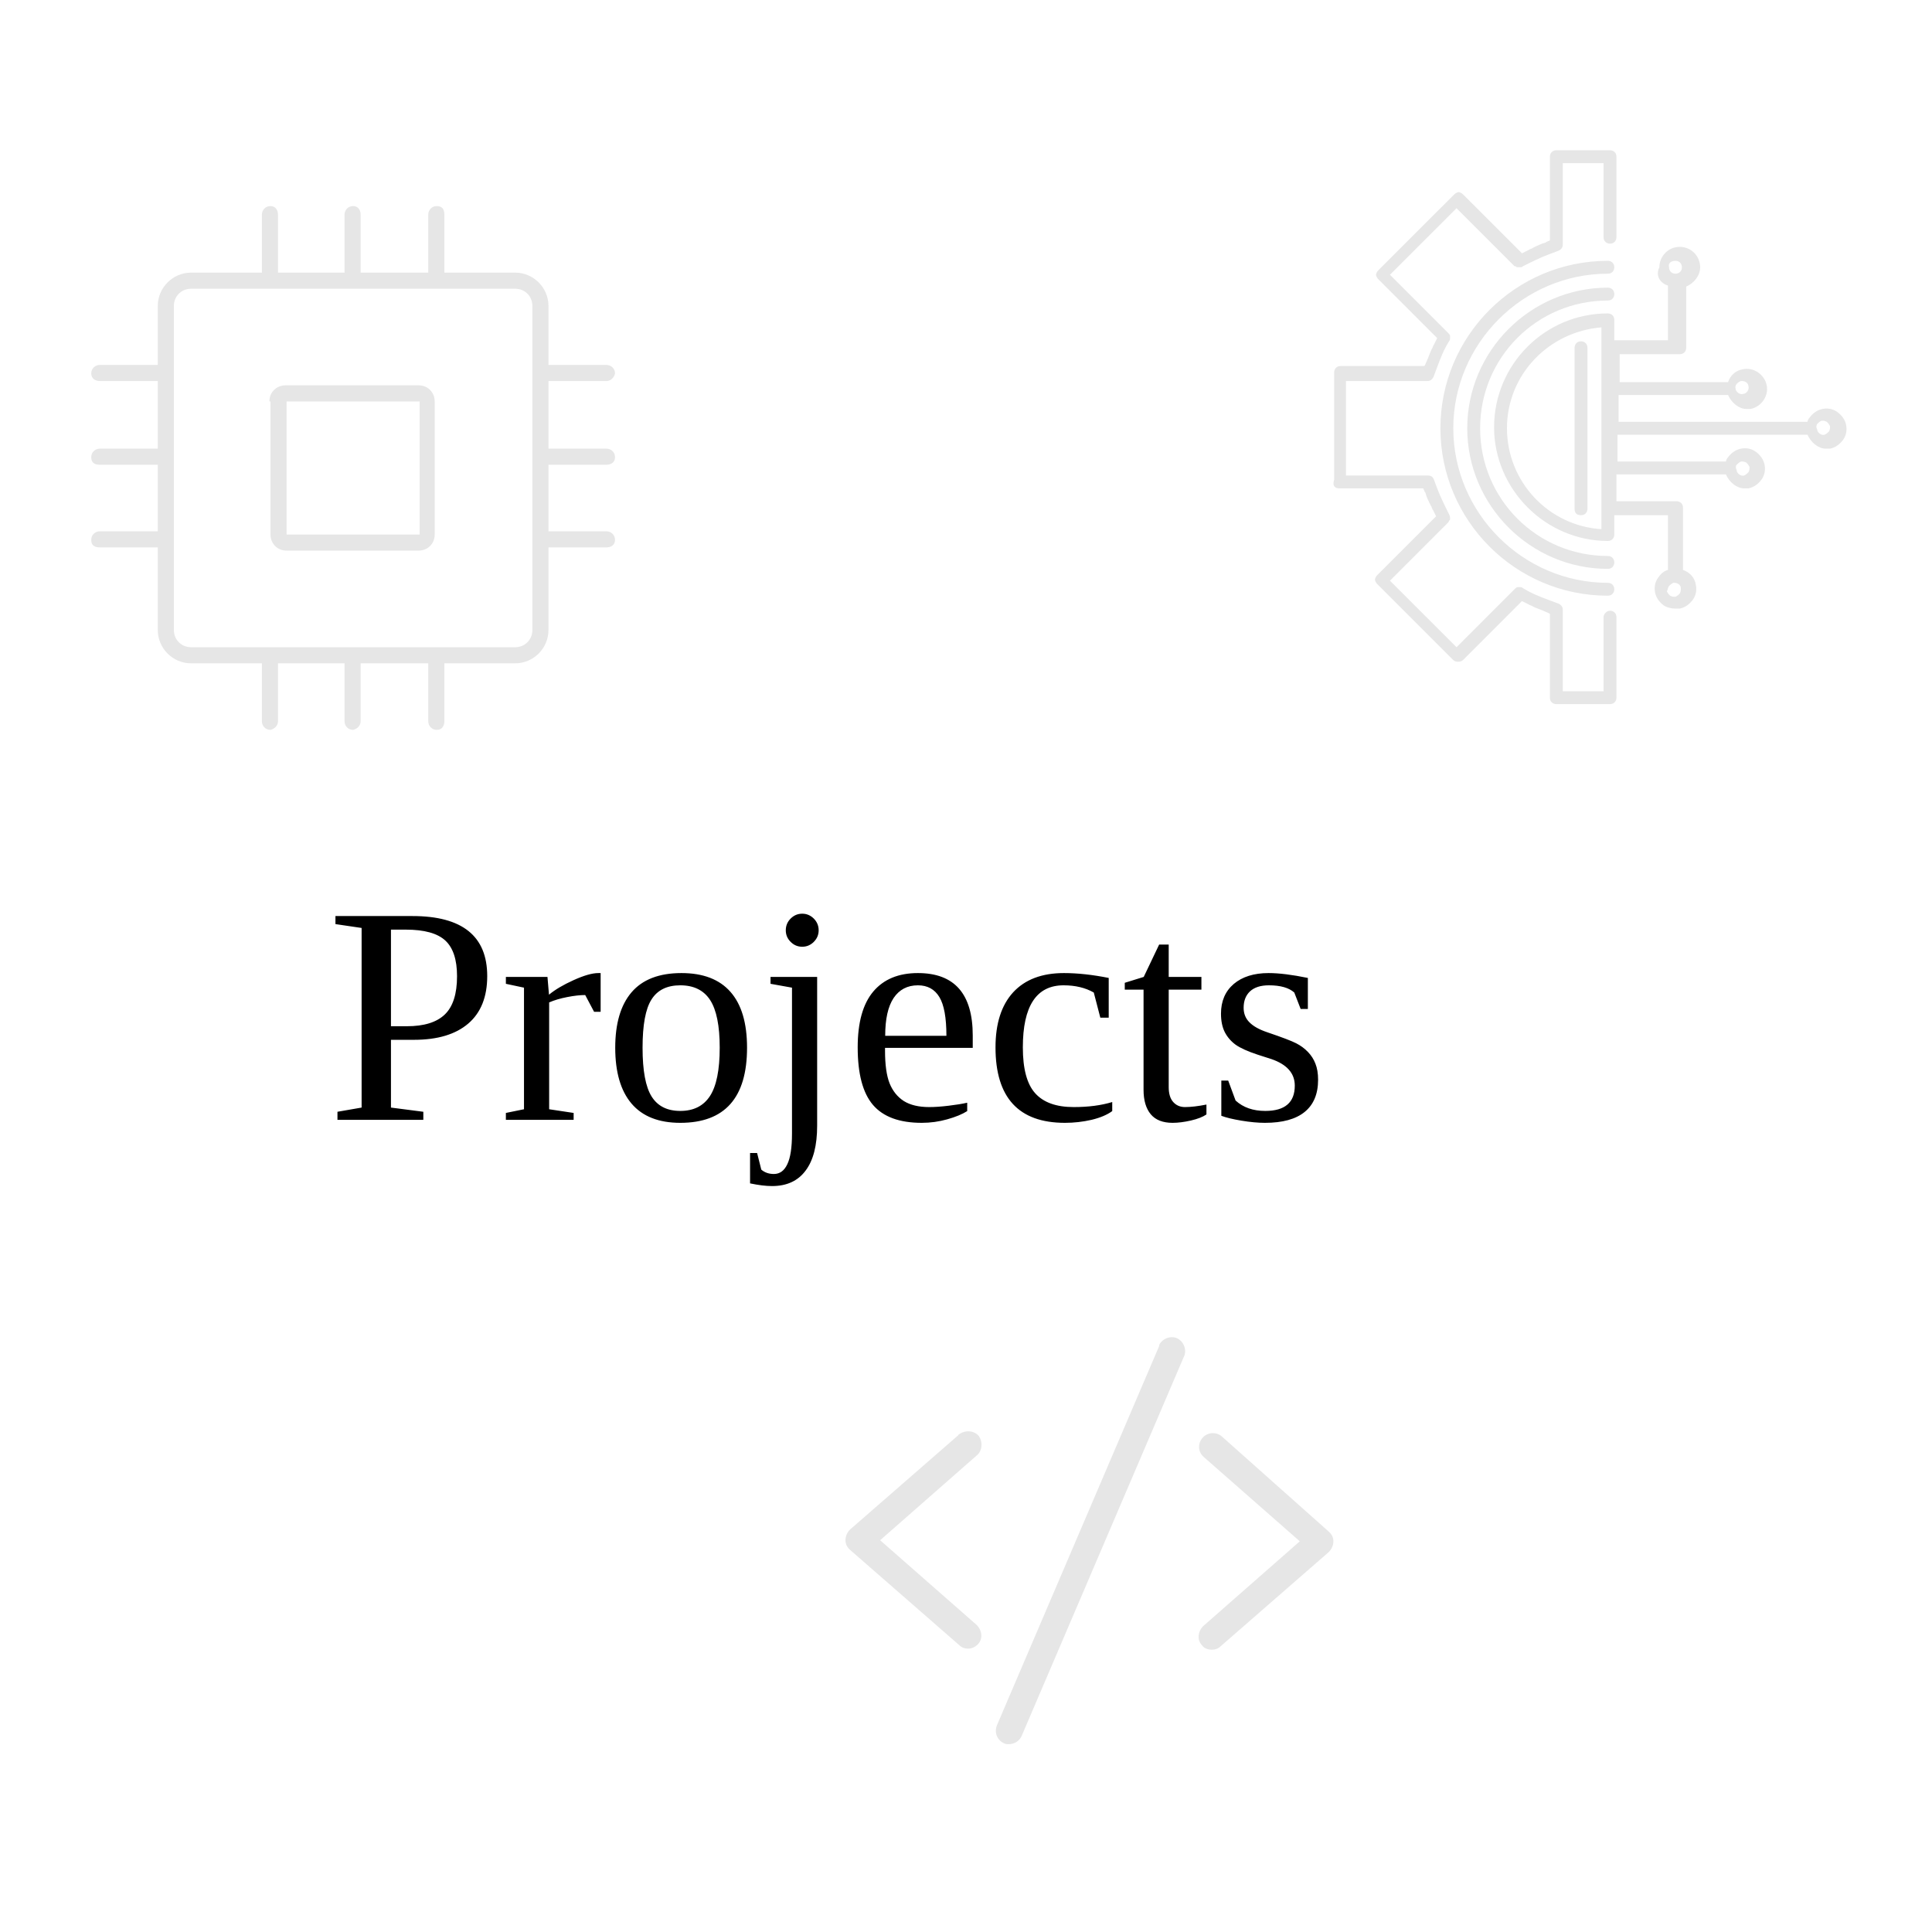
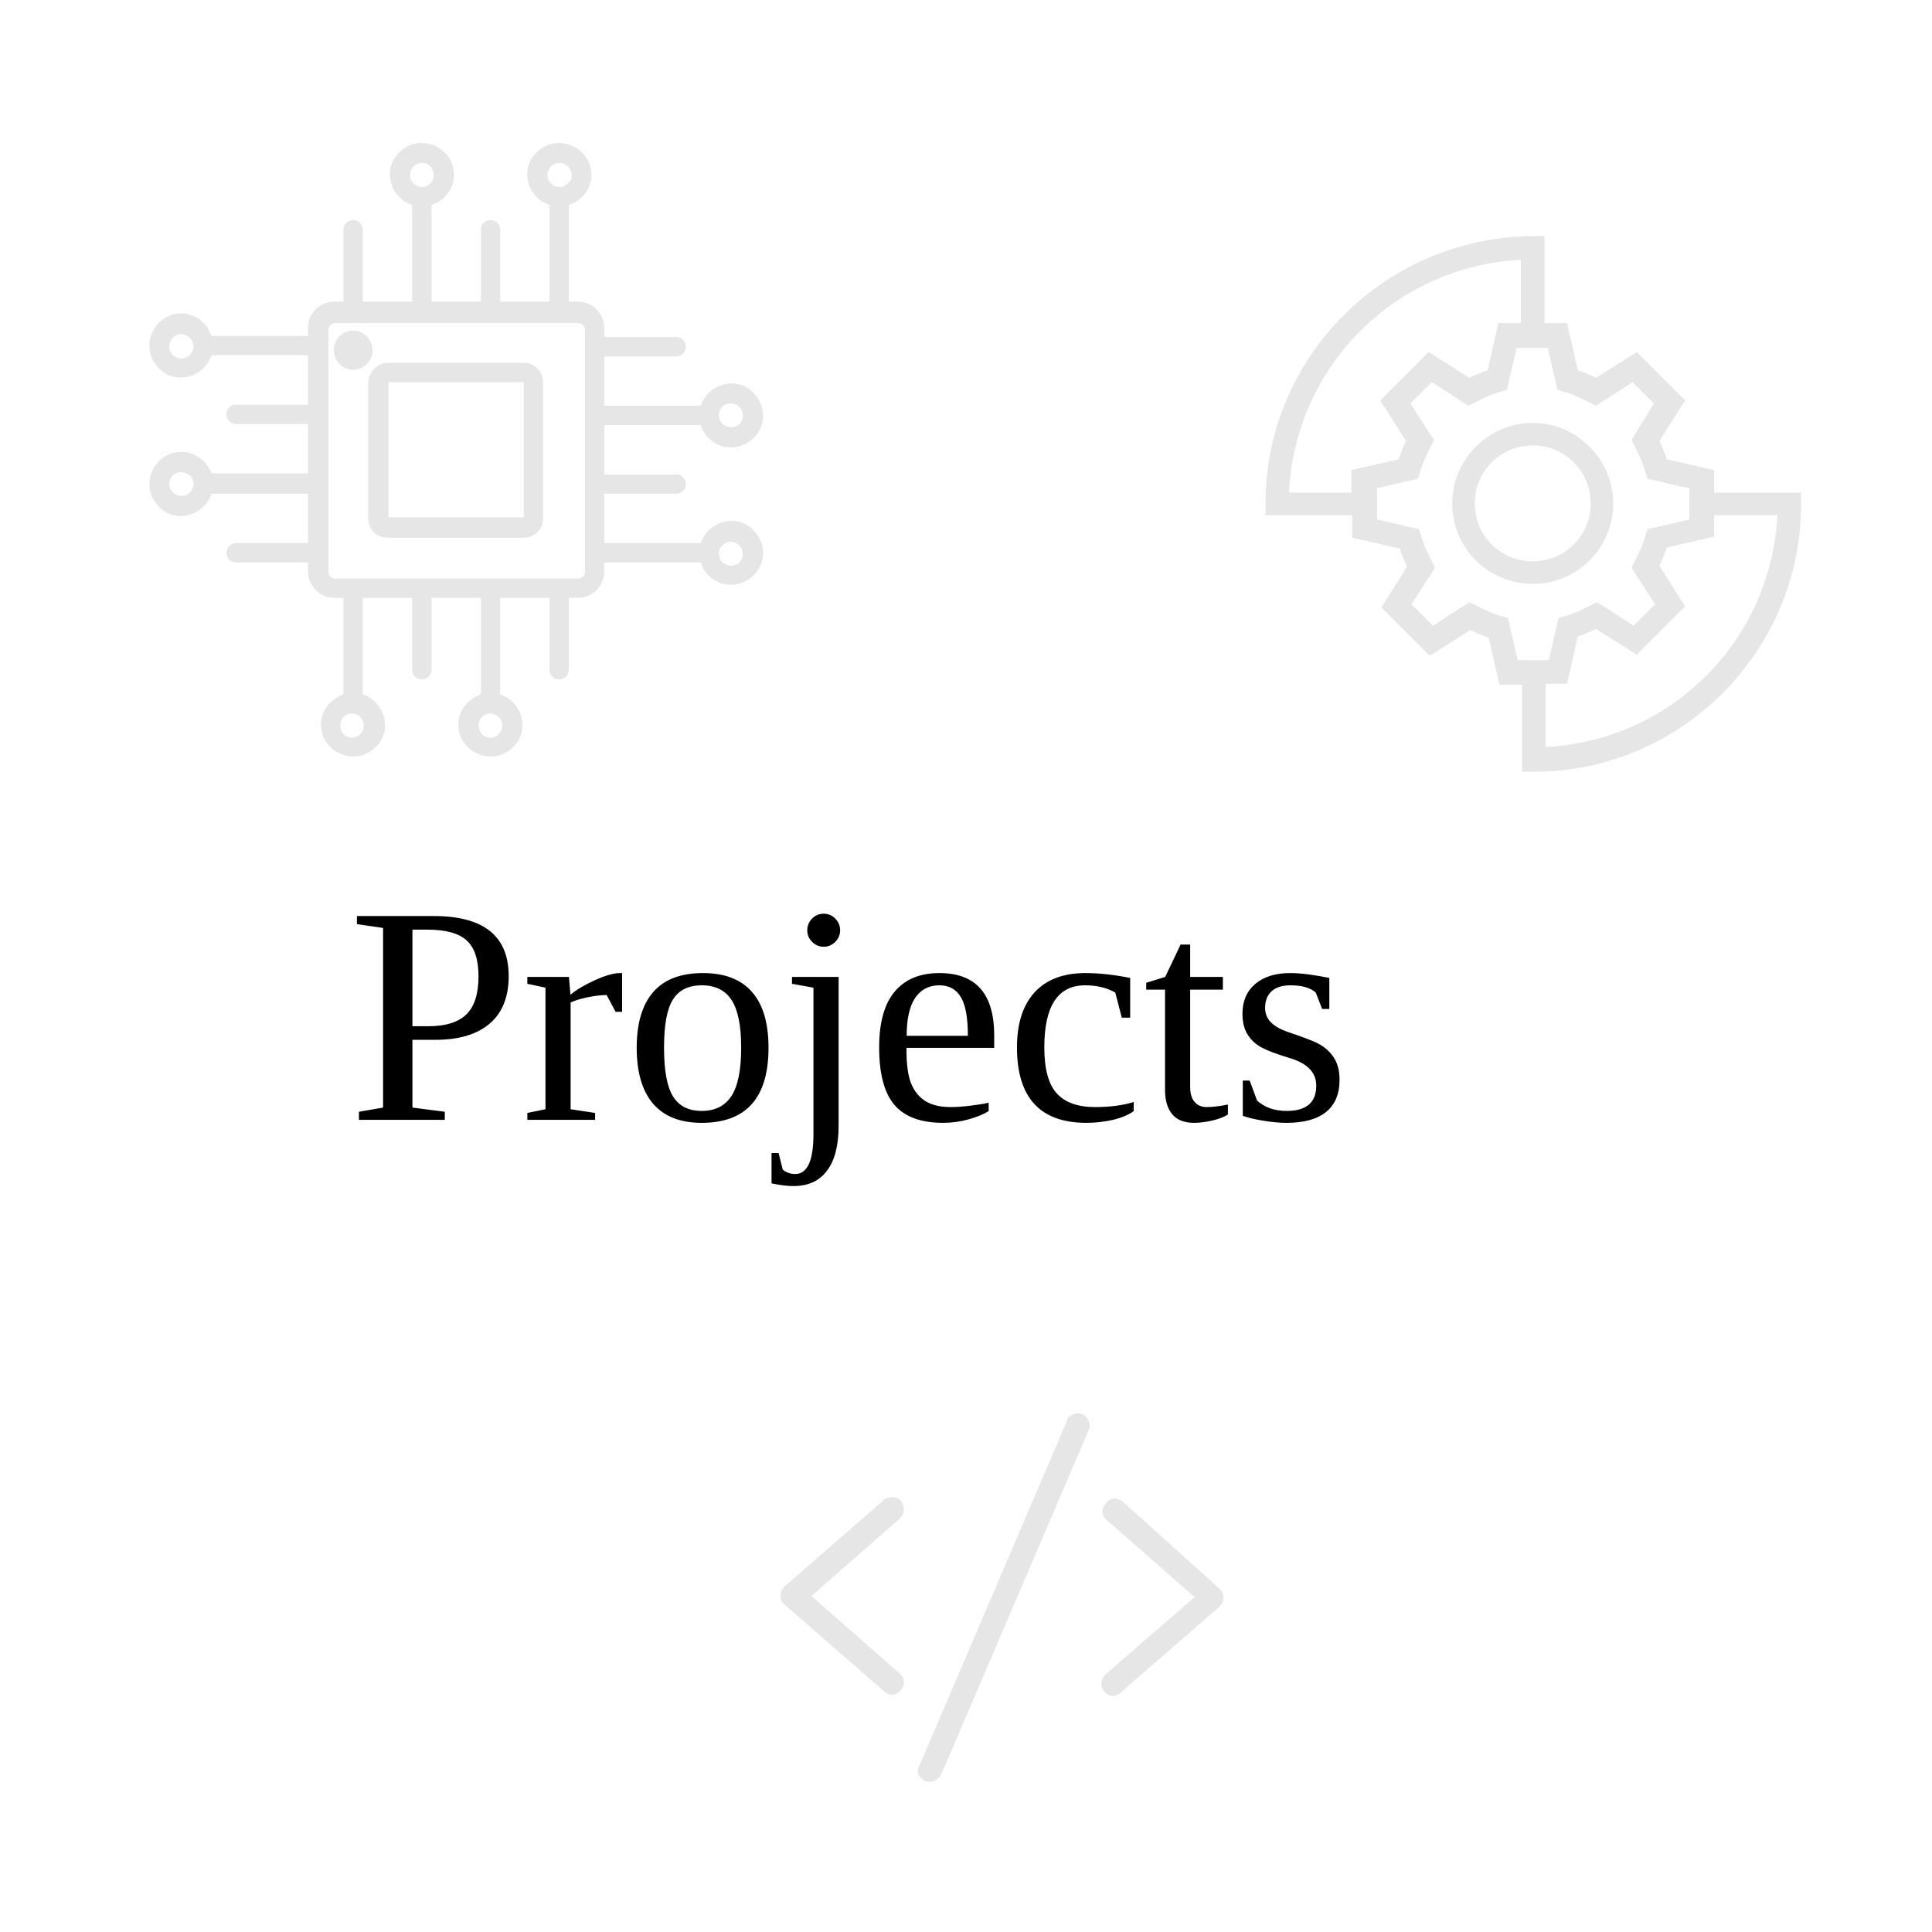
<svg xmlns="http://www.w3.org/2000/svg" version="1.1" id="project-main-icon" x="0px" y="0px" viewBox="0 0 180 180" style="width: 100%; height: 100%">
-   <text transform="matrix(1 0 0 1 30.4249 104.3306)" style="font-size:29px;">Projects
-     </text>
-   <path class="projects-icon one" style="fill:#E6E6E6;" d="M124.8,45.5h7.8c0.1,0.2,0.1,0.3,0.2,0.4c0.1,0.4,0.3,0.8,0.5,1.2c0.1,0.1,0.1,0.3,0.2,0.4  c0.1,0.2,0.2,0.4,0.3,0.6l-5.5,5.5c-0.1,0.1-0.2,0.3-0.2,0.4s0.1,0.3,0.2,0.4l7.1,7.1c0.2,0.2,0.7,0.2,0.9,0l5.5-5.5  c0.2,0.1,0.4,0.2,0.6,0.3c0.1,0.1,0.3,0.1,0.4,0.2c0.4,0.2,0.8,0.3,1.2,0.5c0.2,0.1,0.3,0.1,0.4,0.2v7.8c0,0.4,0.3,0.6,0.6,0.6h5  c0.4,0,0.6-0.3,0.6-0.6v-7.5c0-0.4-0.3-0.6-0.6-0.6s-0.6,0.3-0.6,0.6v6.9h-3.8v-7.6c0-0.3-0.2-0.5-0.5-0.6c-0.3-0.1-0.5-0.2-0.8-0.3  c-0.8-0.3-1.6-0.6-2.4-1.1c-0.1-0.1-0.2-0.1-0.4-0.1c0,0,0,0-0.1,0c-0.1,0-0.2,0.1-0.3,0.2c0,0,0,0,0,0l-5.4,5.4l-6.2-6.2l5.4-5.4  c0,0,0,0,0,0c0.1-0.1,0.1-0.2,0.2-0.3c0,0,0,0,0-0.1c0-0.1,0-0.2-0.1-0.4c-0.4-0.8-0.8-1.6-1.1-2.4c-0.1-0.3-0.2-0.5-0.3-0.8  c-0.1-0.3-0.3-0.4-0.6-0.4h0h-7.6v-8.8h7.6c0.3,0,0.5-0.2,0.6-0.5c0.1-0.3,0.2-0.5,0.3-0.8c0.3-0.8,0.6-1.6,1.1-2.4  c0.1-0.1,0.1-0.2,0.1-0.4c0,0,0,0,0-0.1c0-0.1-0.1-0.2-0.2-0.3c0,0,0,0,0,0l-5.4-5.4l6.2-6.2l5.4,5.4c0,0,0,0,0.1,0  c0.1,0.1,0.1,0.1,0.2,0.1c0,0,0.1,0,0.1,0c0,0,0,0,0.1,0c0.1,0,0.2,0,0.3-0.1c0.8-0.4,1.6-0.8,2.4-1.1c0.3-0.1,0.5-0.2,0.8-0.3  c0.3-0.1,0.5-0.3,0.5-0.6v-7.6h3.8v6.9c0,0.4,0.3,0.6,0.6,0.6c0.4,0,0.6-0.3,0.6-0.6v-7.5c0-0.4-0.3-0.6-0.6-0.6h-5  c-0.4,0-0.6,0.3-0.6,0.6v7.8c-0.2,0.1-0.3,0.1-0.4,0.2c-0.4,0.1-0.8,0.3-1.2,0.5c-0.1,0.1-0.3,0.1-0.4,0.2c-0.2,0.1-0.4,0.2-0.6,0.3  l-5.5-5.5c-0.1-0.1-0.3-0.2-0.4-0.2s-0.3,0.1-0.4,0.2l-7.1,7.1c-0.1,0.1-0.2,0.3-0.2,0.4s0.1,0.3,0.2,0.4l5.5,5.5  c-0.1,0.2-0.2,0.4-0.3,0.6c-0.1,0.1-0.1,0.3-0.2,0.4c-0.2,0.4-0.3,0.8-0.5,1.2c-0.1,0.2-0.1,0.3-0.2,0.4h-7.8  c-0.4,0-0.6,0.3-0.6,0.6v10C124.1,45.3,124.4,45.5,124.8,45.5z M149.8,54.3c-7.9,0-14.4-6.5-14.4-14.4s6.5-14.4,14.4-14.4  c0.4,0,0.6-0.3,0.6-0.6c0-0.4-0.3-0.6-0.6-0.6c-8.6,0-15.6,7-15.6,15.6s7,15.6,15.6,15.6c0.4,0,0.6-0.3,0.6-0.6  S150.2,54.3,149.8,54.3z M155.4,26.6v5.1h-5v-1.9c0-0.4-0.3-0.6-0.6-0.6c-5.9,0-10.6,4.8-10.6,10.6s4.8,10.6,10.6,10.6  c0.4,0,0.6-0.3,0.6-0.6V48h5v5.1c-0.4,0.1-0.7,0.4-0.9,0.7c-0.3,0.4-0.4,0.9-0.3,1.4s0.4,0.9,0.8,1.2c0.3,0.2,0.7,0.3,1.1,0.3  c0.1,0,0.2,0,0.4,0c0.5-0.1,0.9-0.4,1.2-0.8c0.3-0.4,0.4-0.9,0.3-1.4c-0.1-0.7-0.6-1.2-1.2-1.4v-5.8c0-0.4-0.3-0.6-0.6-0.6h-5.6  v-2.5h10.2c0.3,0.7,1,1.3,1.7,1.3c0.1,0,0.2,0,0.4,0c0.5-0.1,0.9-0.4,1.2-0.8s0.4-0.9,0.3-1.4c-0.1-0.5-0.4-0.9-0.8-1.2  c-0.4-0.3-0.9-0.4-1.4-0.3c-0.5,0.1-0.9,0.4-1.2,0.8c-0.1,0.1-0.2,0.3-0.2,0.4h-10.1v-2.5h17.7c0.3,0.7,1,1.3,1.7,1.3  c0.1,0,0.2,0,0.4,0c0.5-0.1,0.9-0.4,1.2-0.8s0.4-0.9,0.3-1.4c-0.1-0.5-0.4-0.9-0.8-1.2c-0.4-0.3-0.9-0.4-1.4-0.3s-0.9,0.4-1.2,0.8  c-0.1,0.1-0.2,0.3-0.2,0.4h-17.6v-2.5h10.2c0.3,0.7,1,1.3,1.7,1.3c0.1,0,0.2,0,0.4,0c1-0.2,1.7-1.2,1.5-2.2l0,0  c-0.2-1-1.2-1.7-2.2-1.5c-0.7,0.1-1.2,0.6-1.4,1.2h-10.1V33h5.6c0.4,0,0.6-0.3,0.6-0.6v-5.7c0.7-0.3,1.3-1,1.3-1.8  c0-1-0.8-1.9-1.9-1.9s-1.9,0.9-1.9,1.9C154.2,25.7,154.7,26.4,155.4,26.6z M149.2,49.3c-4.9-0.3-8.8-4.4-8.8-9.4s3.9-9,8.8-9.4V49.3  z M155.5,54.6c0.1-0.1,0.2-0.2,0.4-0.3c0,0,0.1,0,0.1,0c0.3,0,0.6,0.2,0.6,0.5c0,0.2,0,0.3-0.1,0.5c-0.1,0.1-0.2,0.2-0.4,0.3  c-0.2,0-0.3,0-0.5-0.1c-0.1-0.1-0.2-0.2-0.3-0.4C155.4,54.9,155.4,54.7,155.5,54.6z M161.8,43.3c0.1-0.1,0.2-0.2,0.4-0.3  c0,0,0.1,0,0.1,0c0.1,0,0.2,0,0.4,0.1c0.1,0.1,0.2,0.2,0.3,0.4c0,0.2,0,0.3-0.1,0.5c-0.1,0.1-0.2,0.2-0.4,0.3  c-0.3,0.1-0.7-0.2-0.7-0.5C161.7,43.6,161.7,43.4,161.8,43.3z M169.3,39.5c0.1-0.1,0.2-0.2,0.4-0.3c0,0,0.1,0,0.1,0  c0.1,0,0.2,0,0.4,0.1c0.1,0.1,0.2,0.2,0.3,0.4c0,0.2,0,0.3-0.1,0.5c-0.1,0.1-0.2,0.2-0.4,0.3c-0.3,0.1-0.7-0.2-0.7-0.5  C169.2,39.8,169.2,39.7,169.3,39.5z M162.2,35.5c0,0,0.1,0,0.1,0c0.3,0,0.6,0.2,0.6,0.5c0.1,0.3-0.2,0.7-0.5,0.7  c-0.3,0.1-0.7-0.2-0.7-0.5C161.6,35.9,161.9,35.6,162.2,35.5z M156.1,24.3c0.4,0,0.6,0.3,0.6,0.6c0,0.4-0.3,0.6-0.6,0.6  c-0.4,0-0.6-0.3-0.6-0.6C155.4,24.5,155.7,24.3,156.1,24.3z M147.3,48c0.4,0,0.6-0.3,0.6-0.6v-15c0-0.4-0.3-0.6-0.6-0.6  c-0.4,0-0.6,0.3-0.6,0.6v15C146.7,47.8,146.9,48,147.3,48z M149.8,51.8c-6.6,0-11.9-5.3-11.9-11.9S143.2,28,149.8,28  c0.4,0,0.6-0.3,0.6-0.6c0-0.4-0.3-0.6-0.6-0.6c-7.2,0-13.1,5.9-13.1,13.1S142.6,53,149.8,53c0.4,0,0.6-0.3,0.6-0.6  S150.2,51.8,149.8,51.8z" />
-   <path class="projects-icon two" style="fill:#E6E6E6;" d="M93.5,162.4c0.2,0.1,0.3,0.1,0.5,0.1c0.5,0,1-0.3,1.2-0.8l15.1-35.3c0.3-0.6,0-1.4-0.6-1.7  c-0.6-0.3-1.4,0-1.7,0.6c0,0,0,0.1,0,0.1l-15.1,35.3C92.6,161.4,92.9,162.1,93.5,162.4z M89.4,153.3c0.2,0.2,0.5,0.3,0.8,0.3  c0.4,0,0.7-0.2,0.9-0.4c0.5-0.5,0.4-1.3-0.1-1.8l-9-7.9l9-7.9c0.5-0.4,0.6-1.2,0.2-1.8c-0.4-0.5-1.2-0.6-1.8-0.2c0,0-0.1,0-0.1,0.1  l-10.1,8.8c-0.5,0.5-0.6,1.3-0.1,1.8c0,0,0.1,0.1,0.1,0.1L89.4,153.3z M113.8,133.8c-0.5-0.4-1.3-0.4-1.8,0.2  c-0.4,0.5-0.4,1.2,0.1,1.7l9,7.9l-9,7.9c-0.5,0.5-0.6,1.3-0.1,1.8c0.2,0.3,0.6,0.4,0.9,0.4c0.3,0,0.6-0.1,0.8-0.3l10.1-8.8  c0.5-0.5,0.6-1.3,0.1-1.8c0,0-0.1-0.1-0.1-0.1L113.8,133.8z" />
-   <path class="projects-icon three" style="fill:#E6E6E6;" d="M16.2,28.5v30.2c0,0.9,0.7,1.6,1.6,1.6H48c0.9,0,1.6-0.7,1.6-1.6V28.5c0-0.9-0.7-1.6-1.6-1.6H17.8  C16.9,26.9,16.2,27.6,16.2,28.5z M14.7,28.5c0-1.7,1.4-3.1,3.1-3.1H48c1.7,0,3.1,1.4,3.1,3.1v30.2c0,1.7-1.4,3.1-3.1,3.1H17.8  c-1.7,0-3.1-1.4-3.1-3.1V28.5z M26.7,49.8h12.4V37.4H26.7V49.8z M25.1,37.4c0-0.9,0.7-1.5,1.5-1.5h12.4c0.9,0,1.5,0.7,1.5,1.5v12.4  c0,0.9-0.7,1.5-1.5,1.5H26.7c-0.9,0-1.5-0.7-1.5-1.5V37.4z M56.5,51h-5.4v-1.5h5.4c0.4,0,0.8,0.3,0.8,0.8S56.9,51,56.5,51z   M56.5,43.3h-5.4v-1.5h5.4c0.4,0,0.8,0.3,0.8,0.8S56.9,43.3,56.5,43.3z M56.5,35.5h-5.4V34h5.4c0.4,0,0.8,0.3,0.8,0.8  C57.2,35.2,56.9,35.5,56.5,35.5z M9.3,51h5.4v-1.5H9.3c-0.4,0-0.8,0.3-0.8,0.8S8.8,51,9.3,51z M9.3,43.3h5.4v-1.5H9.3  c-0.4,0-0.8,0.3-0.8,0.8S8.8,43.3,9.3,43.3z M9.3,35.5h5.4V34H9.3c-0.4,0-0.8,0.3-0.8,0.8C8.5,35.2,8.8,35.5,9.3,35.5z M41.4,67.2  v-5.4h-1.5v5.4c0,0.4,0.3,0.8,0.8,0.8S41.4,67.6,41.4,67.2z M33.6,67.2v-5.4h-1.5v5.4c0,0.4,0.3,0.8,0.8,0.8  C33.3,67.9,33.6,67.6,33.6,67.2z M25.9,67.2v-5.4h-1.5v5.4c0,0.4,0.3,0.8,0.8,0.8C25.6,67.9,25.9,67.6,25.9,67.2z M41.4,20v5.4h-1.5  V20c0-0.4,0.3-0.8,0.8-0.8S41.4,19.5,41.4,20z M33.6,20v5.4h-1.5V20c0-0.4,0.3-0.8,0.8-0.8C33.3,19.2,33.6,19.5,33.6,20z M25.9,20  v5.4h-1.5V20c0-0.4,0.3-0.8,0.8-0.8C25.6,19.2,25.9,19.5,25.9,20z" />
+   <text transform="matrix(1 0 0 1 32.4249 104.3306)" style="font-size:29px;">Projects</text>
+   <path class="projects-icon two" style="fill:#E6E6E6;" d="M86.1,165.9c0.2,0.1,0.3,0.1,0.5,0.1c0.5,0,0.9-0.3,1.1-0.7l13.7-32c0.3-0.5,0-1.3-0.5-1.5  c-0.5-0.3-1.3,0-1.5,0.5v0.1l-13.7,32C85.3,165,85.6,165.6,86.1,165.9z M82.4,157.6c0.2,0.2,0.5,0.3,0.7,0.3c0.4,0,0.6-0.2,0.8-0.4  c0.5-0.5,0.4-1.2-0.1-1.6l-8.2-7.2l8.2-7.2c0.5-0.4,0.5-1.1,0.2-1.6c-0.4-0.5-1.1-0.5-1.6-0.2c0,0-0.1,0-0.1,0.1l-9.2,8  c-0.5,0.5-0.5,1.2-0.1,1.6l0.1,0.1L82.4,157.6z M104.6,139.9c-0.5-0.4-1.2-0.4-1.6,0.2c-0.4,0.5-0.4,1.1,0.1,1.5l8.2,7.2L103,156  c-0.5,0.5-0.5,1.2-0.1,1.6c0.2,0.3,0.5,0.4,0.8,0.4c0.3,0,0.5-0.1,0.7-0.3l9.2-8c0.5-0.5,0.5-1.2,0.1-1.6l-0.1-0.1L104.6,139.9z" />
+   <path class="projects-icon three" style="fill:#E6E6E6;" d="M31.2,28.1h0.8v-6.7c0-0.5,0.4-0.9,0.9-0.9c0.5,0,0.9,0.4,0.9,0.9v6.7h4.6v-9c-2.1-0.7-2.8-3.4-1.2-4.9  c1.9-1.9,5.1-0.5,5.1,2.1c0,1.3-0.9,2.4-2.1,2.8v9h4.6v-6.7c0-0.5,0.4-0.9,0.9-0.9c0.5,0,0.9,0.4,0.9,0.9v6.7h4.6v-9  c-2.1-0.7-2.8-3.4-1.2-4.9c1.9-1.9,5.1-0.5,5.1,2.1c0,1.3-0.9,2.4-2.1,2.8v9h0.8c1.4,0,2.5,1.1,2.5,2.5v0.8h6.7  c0.5,0,0.9,0.4,0.9,0.9c0,0.5-0.4,0.9-0.9,0.9h-6.7v4.6h9c0.7-2.1,3.4-2.8,4.9-1.2c0.5,0.5,0.9,1.3,0.9,2.1c0,2.6-3.2,4-5.1,2.1  c-0.3-0.3-0.6-0.7-0.7-1.2h-9v4.6h6.7c0.5,0,0.9,0.4,0.9,0.9c0,0.5-0.4,0.9-0.9,0.9h-6.7v4.6h9c0.7-2.1,3.4-2.8,4.9-1.2  c0.5,0.5,0.9,1.3,0.9,2.1c0,2.6-3.2,4-5.1,2.1c-0.3-0.3-0.6-0.7-0.7-1.2h-9v0.8c0,1.4-1.1,2.5-2.5,2.5h-0.8v6.7  c0,0.5-0.4,0.9-0.9,0.9c-0.5,0-0.9-0.4-0.9-0.9v-6.7h-4.6l0,9c2.1,0.7,2.8,3.4,1.2,4.9c-1.9,1.9-5.1,0.5-5.1-2.1  c0-1.3,0.9-2.4,2.1-2.8v-9h-4.6v6.7c0,0.5-0.4,0.9-0.9,0.9c-0.5,0-0.9-0.4-0.9-0.9v-6.7h-4.6v9c2.1,0.7,2.8,3.4,1.2,4.9  c-1.9,1.9-5.1,0.5-5.1-2.1c0-1.3,0.9-2.4,2.1-2.8l0-9h-0.8c-1.4,0-2.5-1.1-2.5-2.5v-0.8H22c-0.5,0-0.9-0.4-0.9-0.9  c0-0.5,0.4-0.9,0.9-0.9h6.7v-4.6l-9,0c-0.7,2.1-3.4,2.8-4.9,1.2c-1.9-1.9-0.5-5.1,2.1-5.1c1.3,0,2.4,0.9,2.8,2l9,0v-4.6H22  c-0.5,0-0.9-0.4-0.9-0.9c0-0.5,0.4-0.9,0.9-0.9h6.7v-4.6l-9,0c-0.7,2.1-3.4,2.8-4.9,1.2c-1.9-1.9-0.5-5.1,2.1-5.1  c1.3,0,2.4,0.9,2.8,2.1l9,0v-0.8C28.7,29.2,29.8,28.1,31.2,28.1L31.2,28.1z M32.9,30.8c1.6,0,2.4,2,1.3,3.1  c-1.2,1.2-3.1,0.3-3.1-1.3C31.1,31.6,31.9,30.8,32.9,30.8z M33,32.6L33,32.6L33,32.6C33,32.7,33,32.6,33,32.6z M36.1,33.8h12.7  c1,0,1.8,0.8,1.8,1.8v12.7c0,1-0.8,1.8-1.8,1.8H36.1c-1,0-1.8-0.8-1.8-1.8l0-12.7C34.4,34.6,35.2,33.8,36.1,33.8L36.1,33.8z   M48.8,35.6H36.2v12.6h12.6V35.6z M16.1,31.5c-0.7,0.7-0.2,1.9,0.8,1.9c1,0,1.5-1.2,0.8-1.9C17.2,31,16.5,31,16.1,31.5z M16.1,44.3  c-0.7,0.7-0.2,1.9,0.8,1.9c1,0,1.5-1.2,0.8-1.9C17.2,43.9,16.5,43.9,16.1,44.3z M32,68.4c0.7,0.7,1.9,0.2,1.9-0.8  c0-1-1.2-1.5-1.9-0.8C31.6,67.2,31.6,67.9,32,68.4z M44.9,68.4c0.7,0.7,1.9,0.2,1.9-0.8c0-1-1.2-1.5-1.9-0.8  C44.5,67.2,44.5,67.9,44.9,68.4z M32.9,53.9h21c0.3,0,0.6-0.3,0.6-0.6l0-22.6c0-0.3-0.3-0.6-0.6-0.6H31.2c-0.3,0-0.6,0.3-0.6,0.6  v22.6c0,0.3,0.3,0.6,0.6,0.6H32.9z M68.9,52.4c0.2-0.2,0.3-0.5,0.3-0.8c0-1-1.2-1.5-1.9-0.8c-0.7,0.7-0.2,1.9,0.8,1.9  C68.4,52.7,68.7,52.6,68.9,52.4z M68.9,39.5c0.2-0.2,0.3-0.5,0.3-0.8c0-1-1.2-1.5-1.9-0.8c-0.7,0.7-0.2,1.9,0.8,1.9  C68.4,39.8,68.7,39.7,68.9,39.5z M52.9,15.5c-0.7-0.7-1.9-0.2-1.9,0.8c0,1,1.2,1.5,1.9,0.8C53.4,16.7,53.4,15.9,52.9,15.5z   M40.1,15.5c-0.7-0.7-1.9-0.2-1.9,0.8c0,1,1.2,1.5,1.9,0.8C40.5,16.7,40.5,15.9,40.1,15.5z" />
+   <path class="projects-icon one" style="fill:#E6E6E6;" d="M135.3,46.9c0,4.2,3.4,7.5,7.5,7.5c4.2,0,7.5-3.4,7.5-7.5s-3.4-7.5-7.5-7.5C138.7,39.4,135.3,42.8,135.3,46.9  z M137.4,46.9c0-3,2.4-5.4,5.4-5.4c3,0,5.4,2.4,5.4,5.4c0,3-2.4,5.4-5.4,5.4C139.8,52.3,137.4,49.9,137.4,46.9z M117.9,46.9V48h8.1  v2.1l4.4,1c0.2,0.6,0.4,1.1,0.7,1.7l-2.4,3.8l4.5,4.5l3.8-2.4c0.6,0.3,1.1,0.5,1.7,0.7l1,4.4h2.1v8.1h1.1  c13.7,0,24.9-11.2,24.9-24.9v-1.1l-8.1,0v-2.1l-4.4-1c-0.2-0.6-0.4-1.1-0.7-1.7l2.4-3.8l-4.5-4.5l-3.8,2.4c-0.6-0.3-1.1-0.5-1.7-0.7  l-1-4.4h-2.1v-8.1h-1.1C129.1,22.1,117.9,33.2,117.9,46.9L117.9,46.9z M143.9,63.7h2.1l1-4.4c0.6-0.2,1.1-0.4,1.7-0.7l3.8,2.4  l4.5-4.5l-2.4-3.8c0.3-0.6,0.5-1.1,0.7-1.7l4.4-1V48h5.9c-0.6,11.7-9.9,21-21.6,21.6V63.7z M128.2,45.5l3.9-0.9l0.2-0.6  c0.2-0.8,0.6-1.6,1-2.4l0.3-0.6l-2.2-3.4l2-2l3.4,2.2l0.6-0.3c0.8-0.4,1.6-0.8,2.4-1l0.6-0.2l0.9-3.9h2.9l0.9,3.9l0.6,0.2  c0.8,0.2,1.6,0.6,2.4,1l0.6,0.3l3.4-2.2l2,2L152,41l0.3,0.6c0.4,0.8,0.8,1.6,1,2.4l0.2,0.6l3.9,0.9v2.9l-3.9,0.9l-0.2,0.6  c-0.2,0.8-0.6,1.6-1,2.4l-0.3,0.6l2.2,3.4l-2,2l-3.4-2.2l-0.6,0.3c-0.8,0.4-1.6,0.8-2.4,1l-0.6,0.2l-0.9,3.9h-2.9l-0.9-3.9l-0.6-0.2  c-0.8-0.2-1.6-0.6-2.4-1l-0.6-0.3l-3.4,2.2l-2-2l2.2-3.4l-0.3-0.6c-0.4-0.8-0.8-1.6-1-2.4l-0.2-0.6l-3.9-0.9V45.5z M120.1,45.8  c0.6-11.7,9.9-21,21.6-21.6v5.9h-2.1l-1,4.4c-0.6,0.2-1.1,0.4-1.7,0.7l-3.8-2.4l-4.5,4.5l2.4,3.8c-0.3,0.6-0.5,1.1-0.7,1.7l-4.4,1  v2.1H120.1z" />
</svg>
